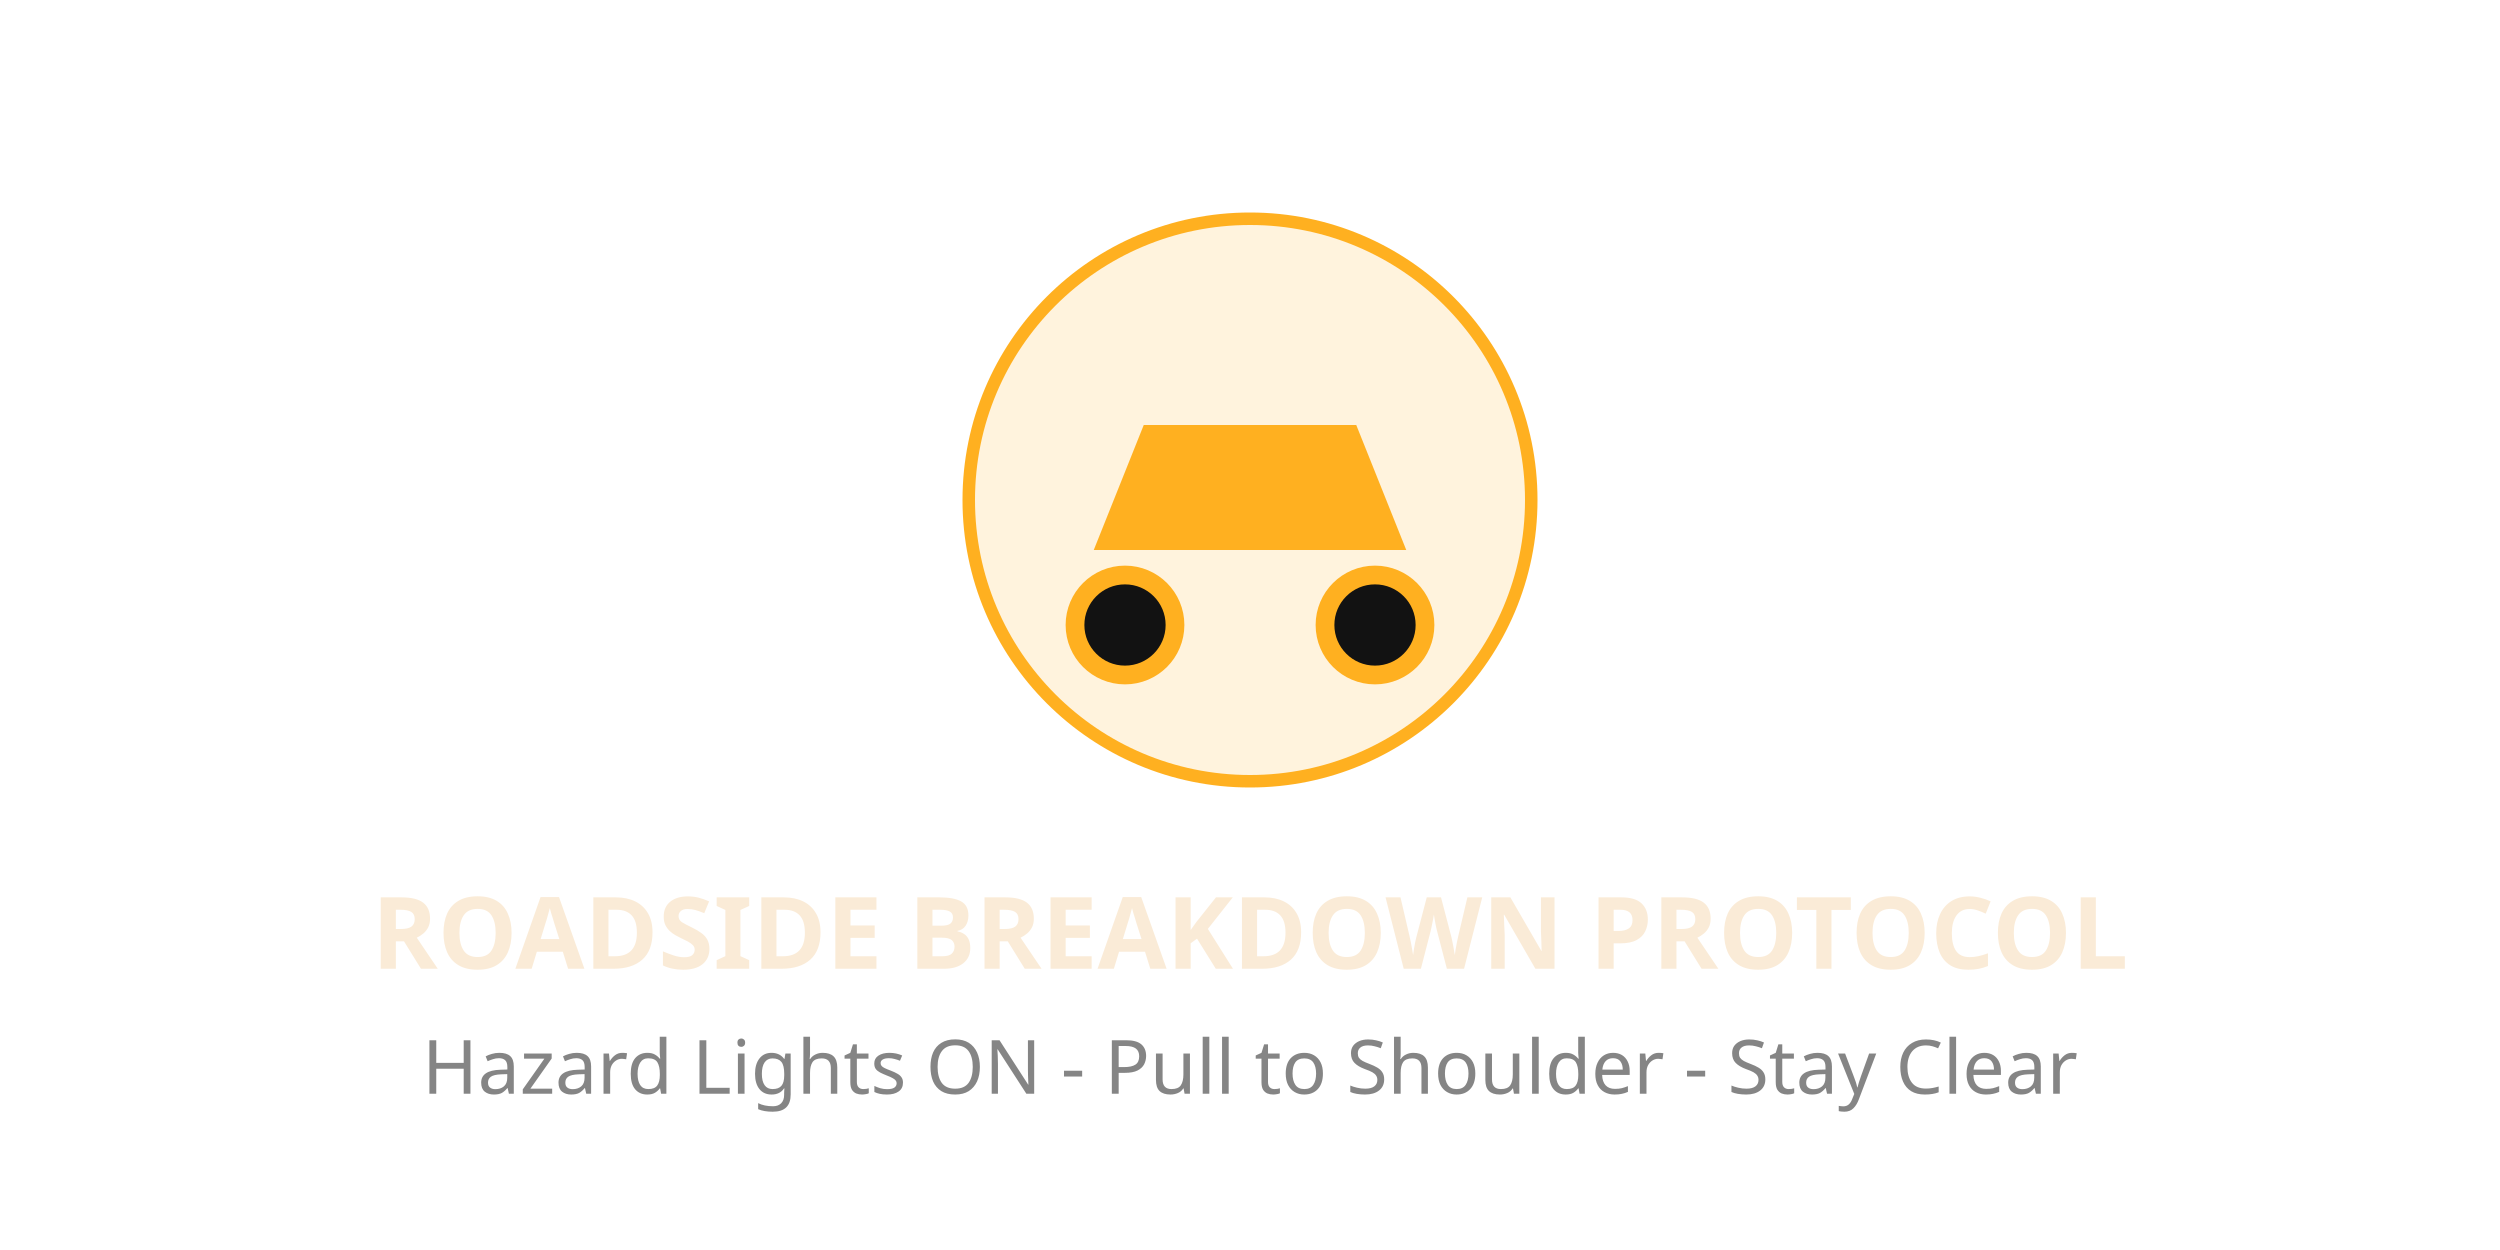
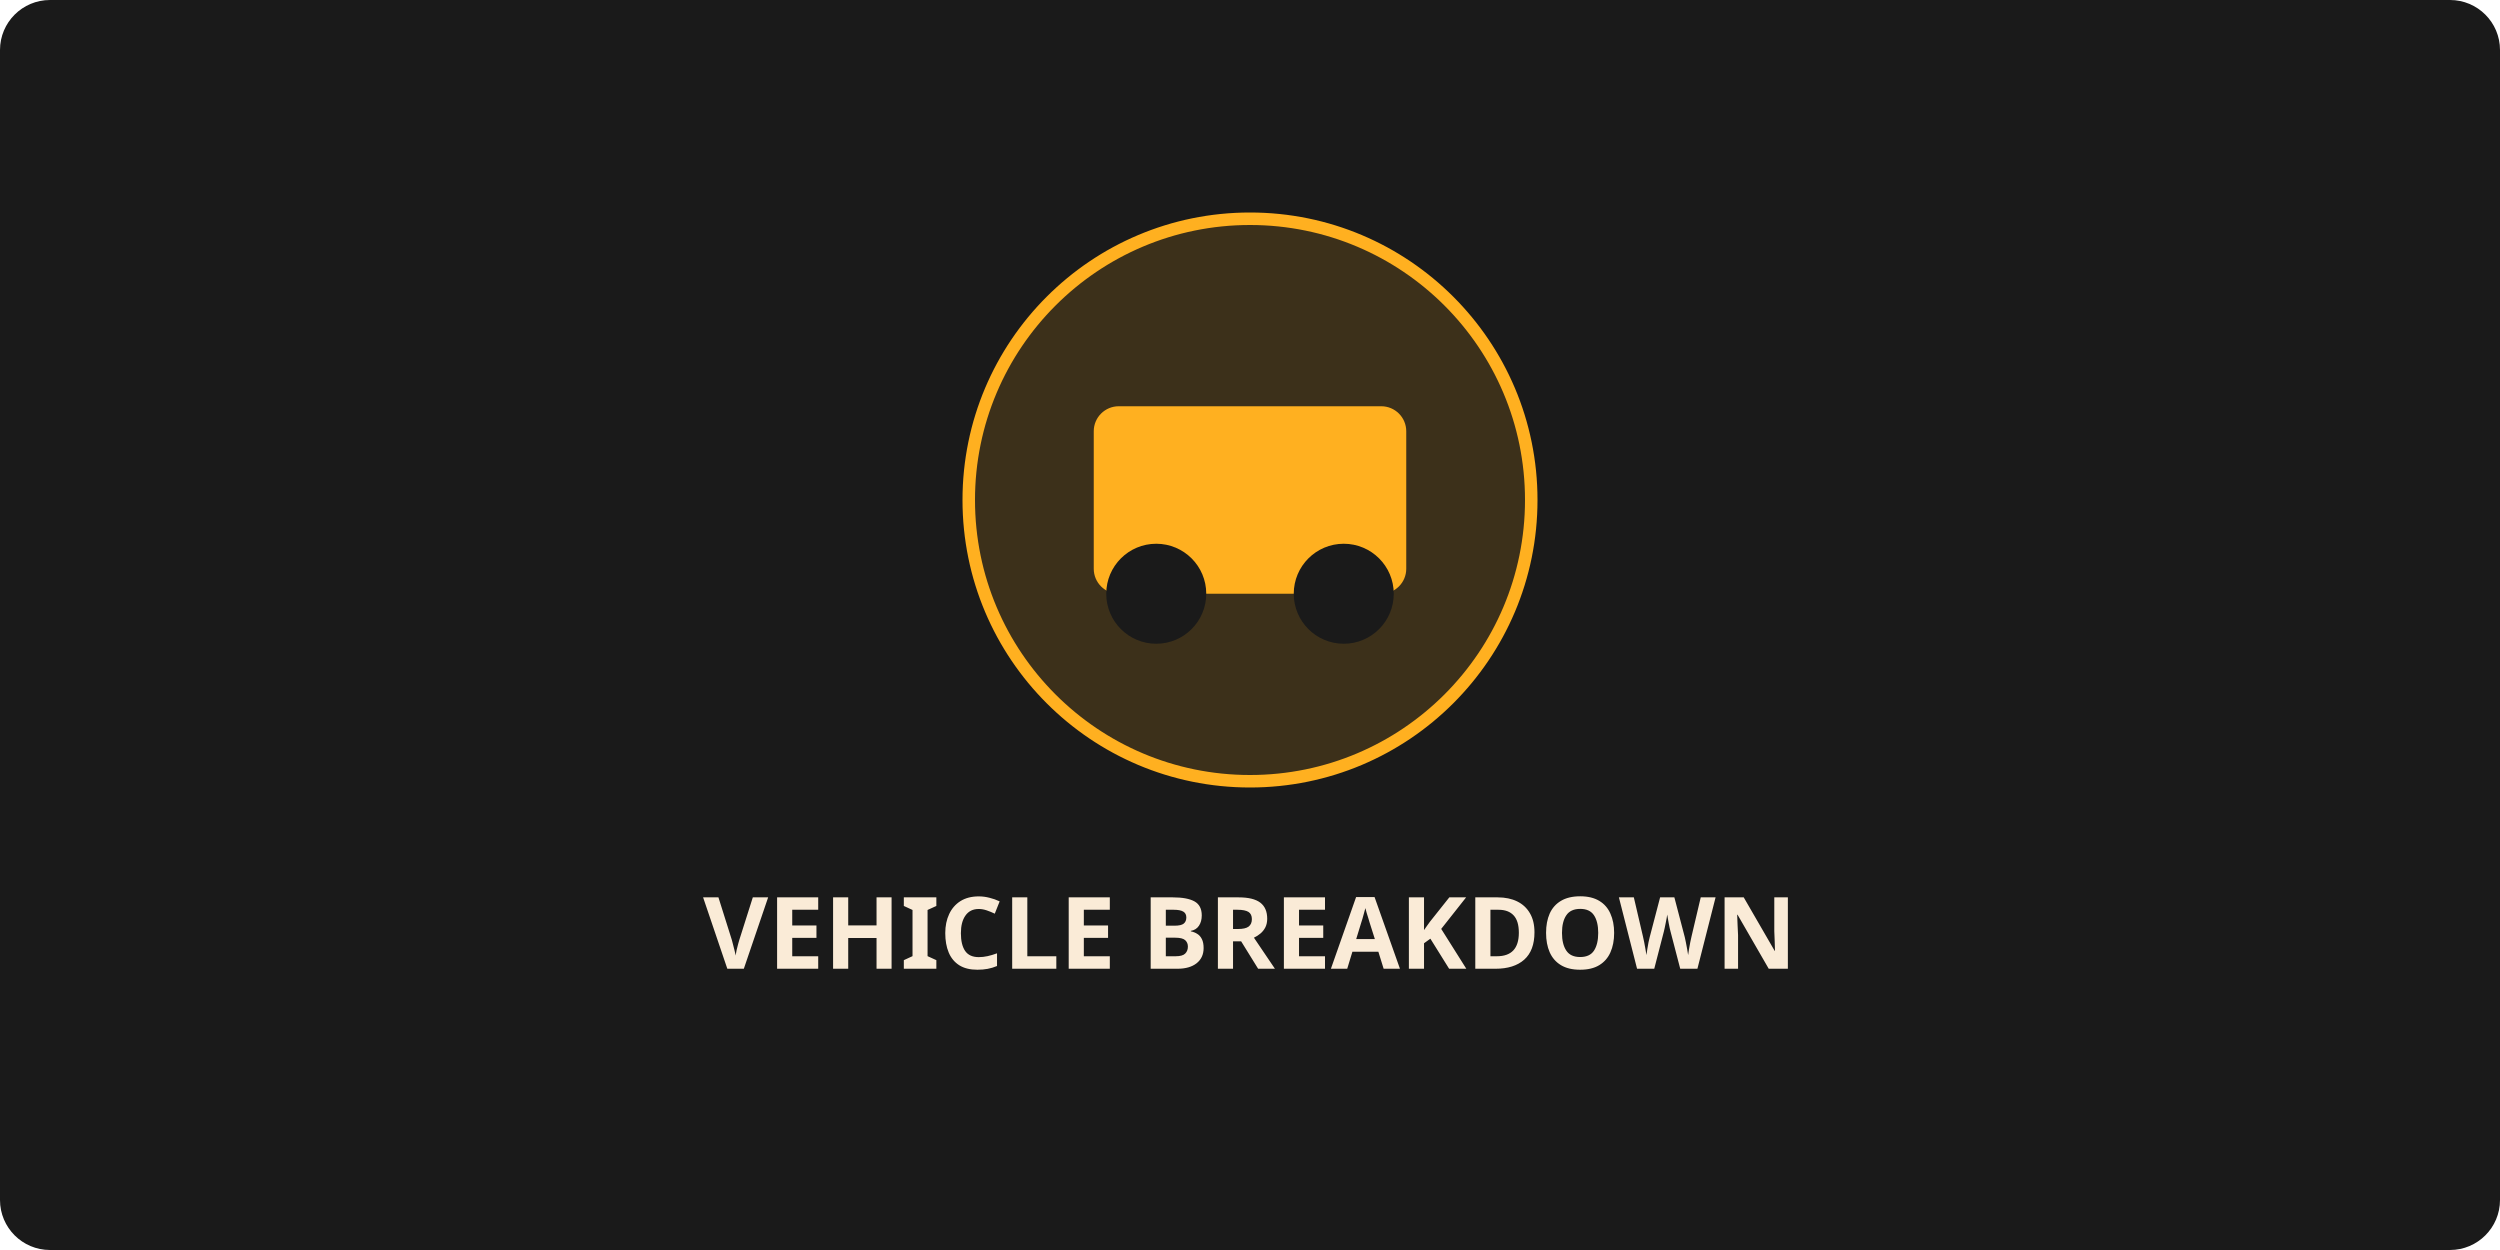
<svg xmlns="http://www.w3.org/2000/svg" viewBox="0 0 400 200">
+   <rect width="400" height="200" fill="#1A1A1A" rx="8" />
  <circle cx="200" cy="80" r="45" fill="rgba(255, 176, 32, 0.15)" stroke="#FFB020" stroke-width="2" />
-   <path d="M175 88 L183 68 L217 68 L225 88 Z" fill="#FFB020" />
-   <circle cx="180" cy="100" r="8" fill="#121212" stroke="#FFB020" stroke-width="3" />
-   <circle cx="220" cy="100" r="8" fill="#121212" stroke="#FFB020" stroke-width="3" />
-   <text x="200" y="155" fill="#FAEBD7" font-family="sans-serif" font-weight="700" font-size="16" text-anchor="middle">ROADSIDE BREAKDOWN PROTOCOL</text>
-   <text x="200" y="175" fill="#858585" font-family="sans-serif" font-size="12" text-anchor="middle">Hazard Lights ON - Pull to Shoulder - Stay Clear</text>
+   <rect x="175" y="65" width="50" height="30" rx="4" fill="#FFB020" />
+   <circle cx="185" cy="95" r="8" fill="#1A1A1A" />
+   <circle cx="215" cy="95" r="8" fill="#1A1A1A" />
+   <text x="200" y="155" fill="#FAEBD7" font-family="sans-serif" font-weight="700" font-size="16" text-anchor="middle">VEHICLE BREAKDOWN</text>
</svg>
